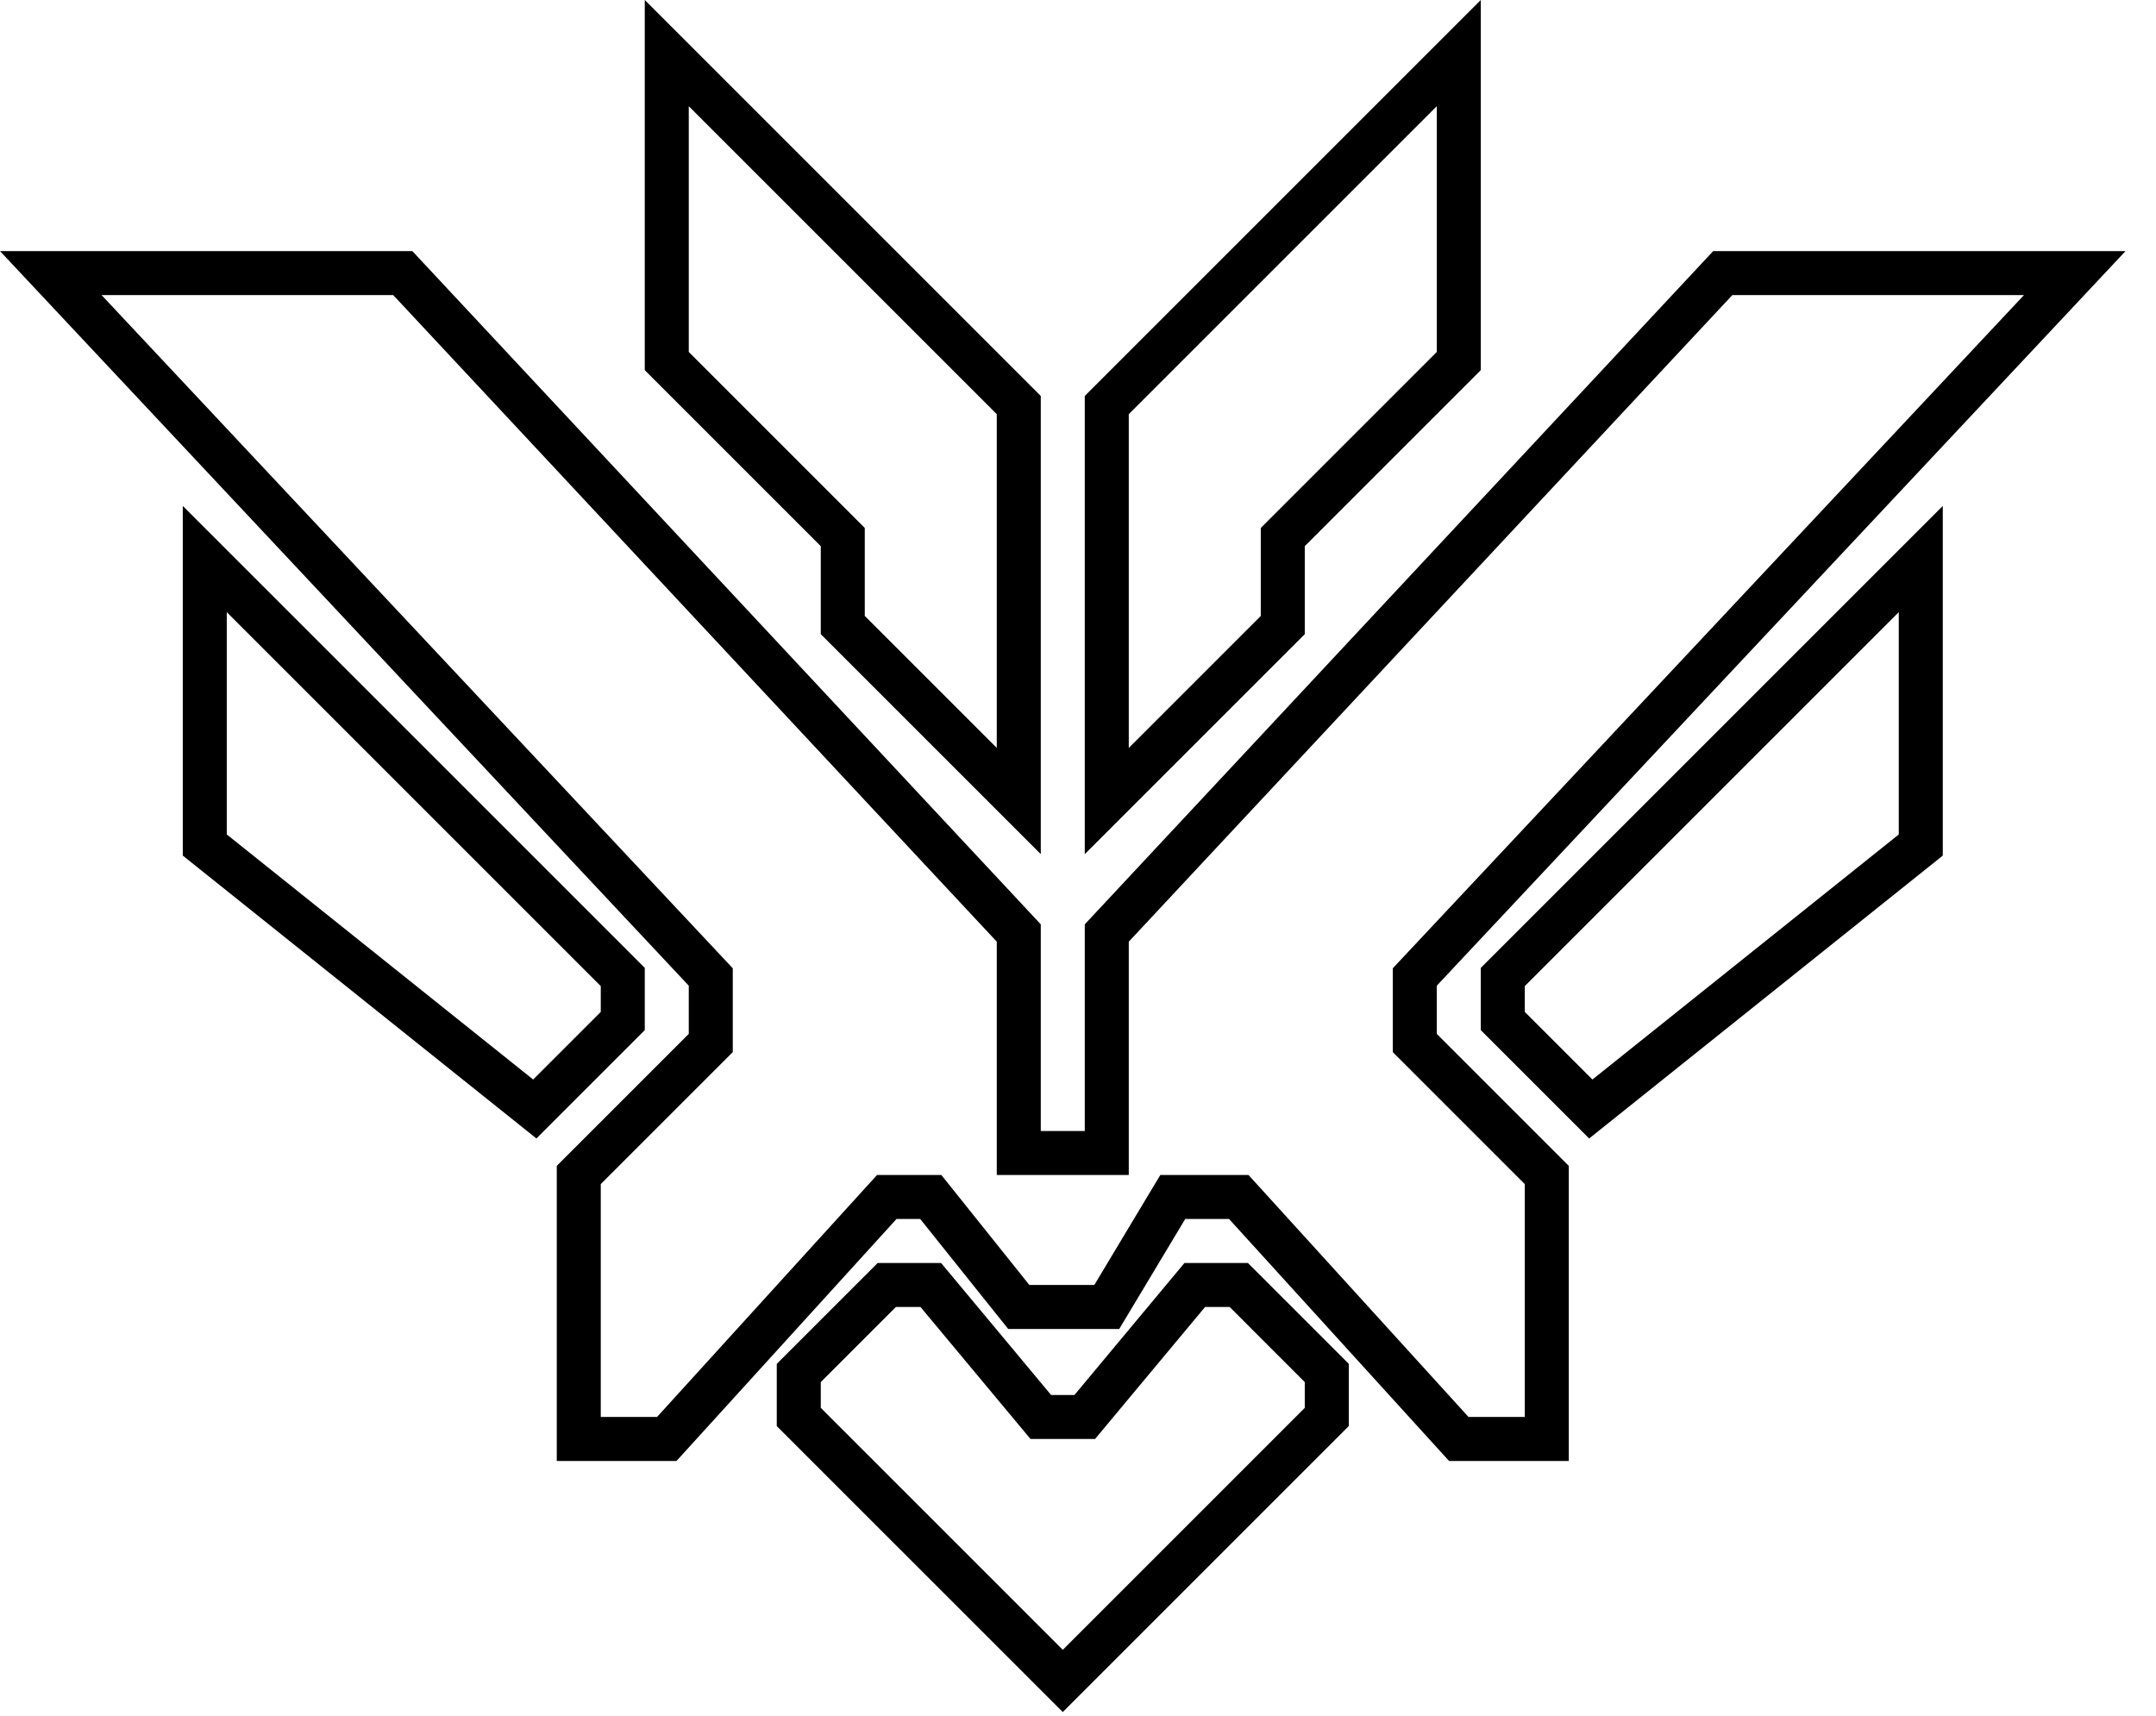
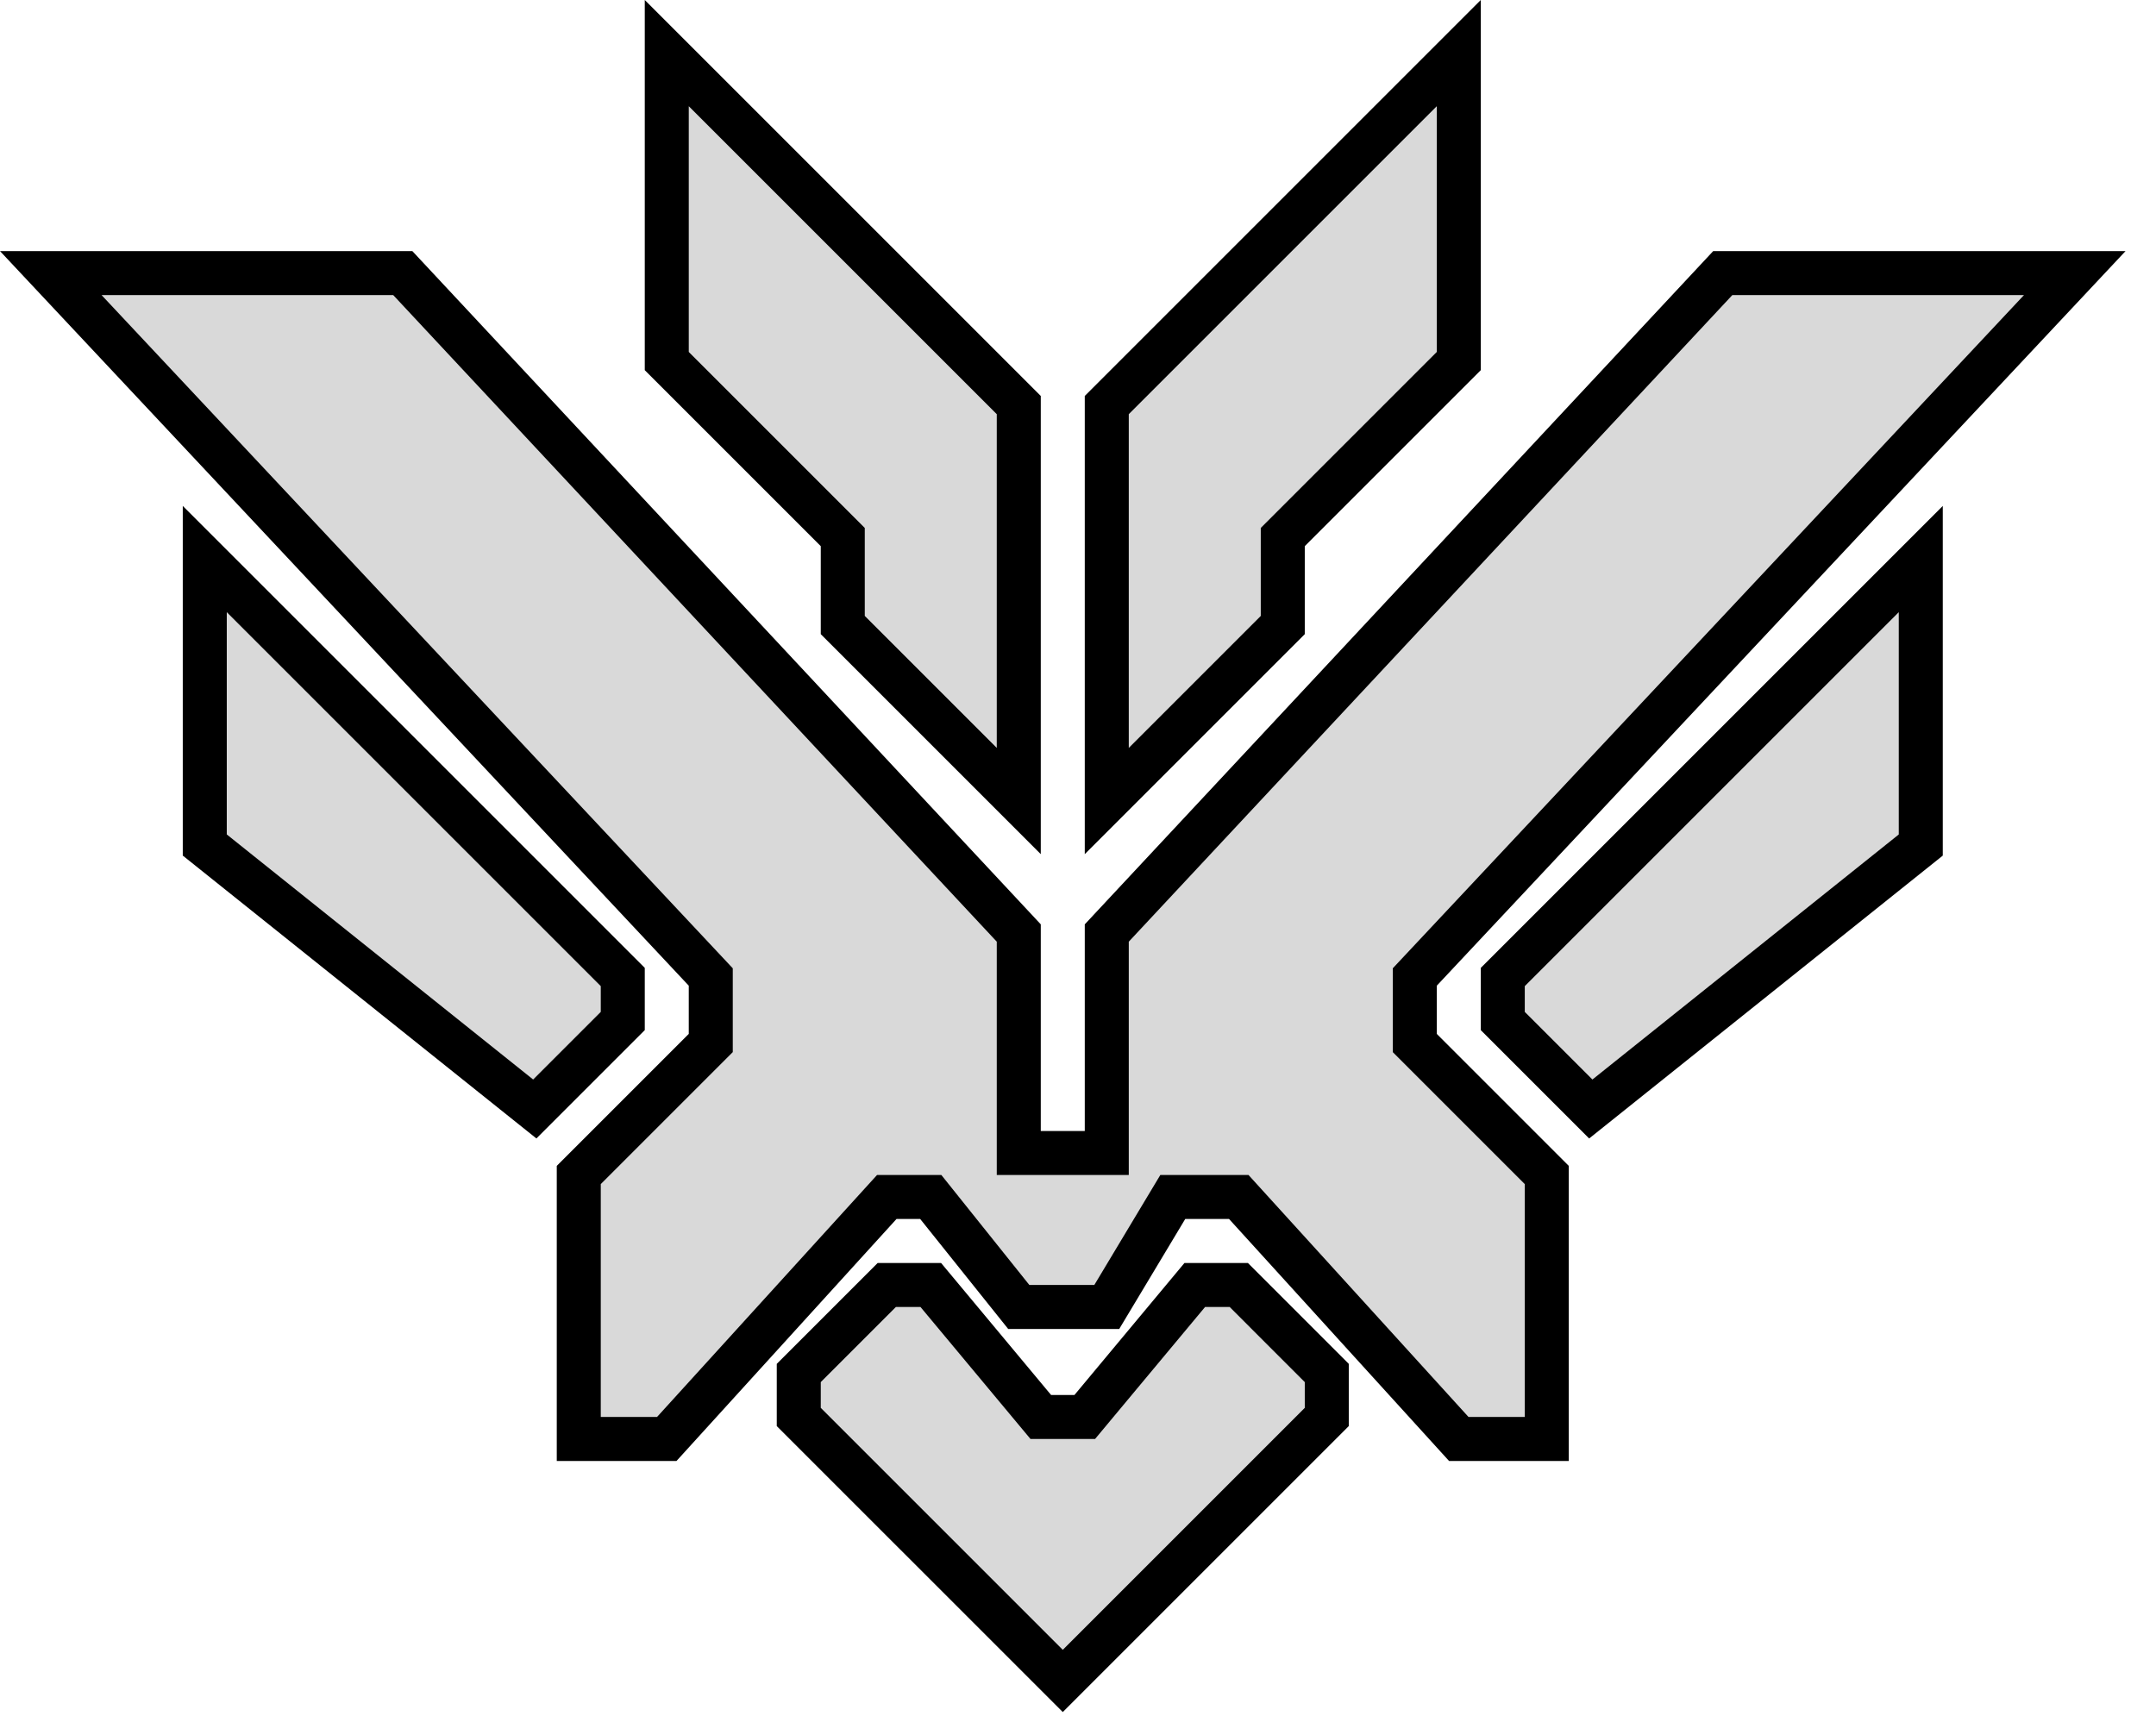
<svg xmlns="http://www.w3.org/2000/svg" width="49" height="39" viewBox="0 0 49 39" fill="none">
+   <path d="M23.154 18.207V9.207L15.154 1.207V8.207L19.154 12.207V14.207L23.154 18.207Z" fill="#D9D9D9" />
+   <path d="M33.154 1.207L25.154 9.207V18.207L29.154 14.207V12.207L33.154 8.207V1.207Z" fill="#D9D9D9" />
+   <path d="M39.154 6.207L25.154 21.207V26.207H23.154V21.207L9.154 6.207H1.154L16.154 22.207V23.707L13.154 26.707V32.707H15.154L20.154 27.207H21.154L23.154 29.707H25.154L26.654 27.207H28.154L33.154 32.707H35.154V26.707L32.154 23.707V22.207L47.154 6.207H39.154Z" fill="#D9D9D9" />
+   <path d="M36.154 25.207L34.154 23.207V22.207L43.654 12.707V19.207L36.154 25.207Z" fill="#D9D9D9" />
+   <path d="M14.154 23.207V22.207L4.654 12.707V19.207L12.154 25.207L14.154 23.207Z" fill="#D9D9D9" />
+   <path d="M30.154 32.207L24.154 38.207L18.154 32.207V31.207L20.154 29.207H21.154L23.654 32.207H24.654L27.154 29.207H28.154L30.154 31.207V32.207Z" fill="#D9D9D9" />
  <path d="M23.154 18.207V9.207L15.154 1.207V8.207L19.154 12.207V14.207L23.154 18.207Z" stroke="black" />
  <path d="M33.154 1.207L25.154 9.207V18.207L29.154 14.207V12.207L33.154 8.207V1.207Z" stroke="black" />
  <path d="M39.154 6.207L25.154 21.207V26.207H23.154V21.207L9.154 6.207H1.154L16.154 22.207V23.707L13.154 26.707V32.707H15.154L20.154 27.207H21.154L23.154 29.707H25.154L26.654 27.207H28.154L33.154 32.707H35.154V26.707L32.154 23.707V22.207L47.154 6.207H39.154Z" stroke="black" />
  <path d="M36.154 25.207L34.154 23.207V22.207L43.654 12.707V19.207L36.154 25.207Z" stroke="black" />
  <path d="M14.154 23.207V22.207L4.654 12.707V19.207L12.154 25.207L14.154 23.207Z" stroke="black" />
  <path d="M30.154 32.207L24.154 38.207L18.154 32.207V31.207L20.154 29.207H21.154L23.654 32.207H24.654L27.154 29.207H28.154L30.154 31.207V32.207Z" stroke="black" />
</svg>
